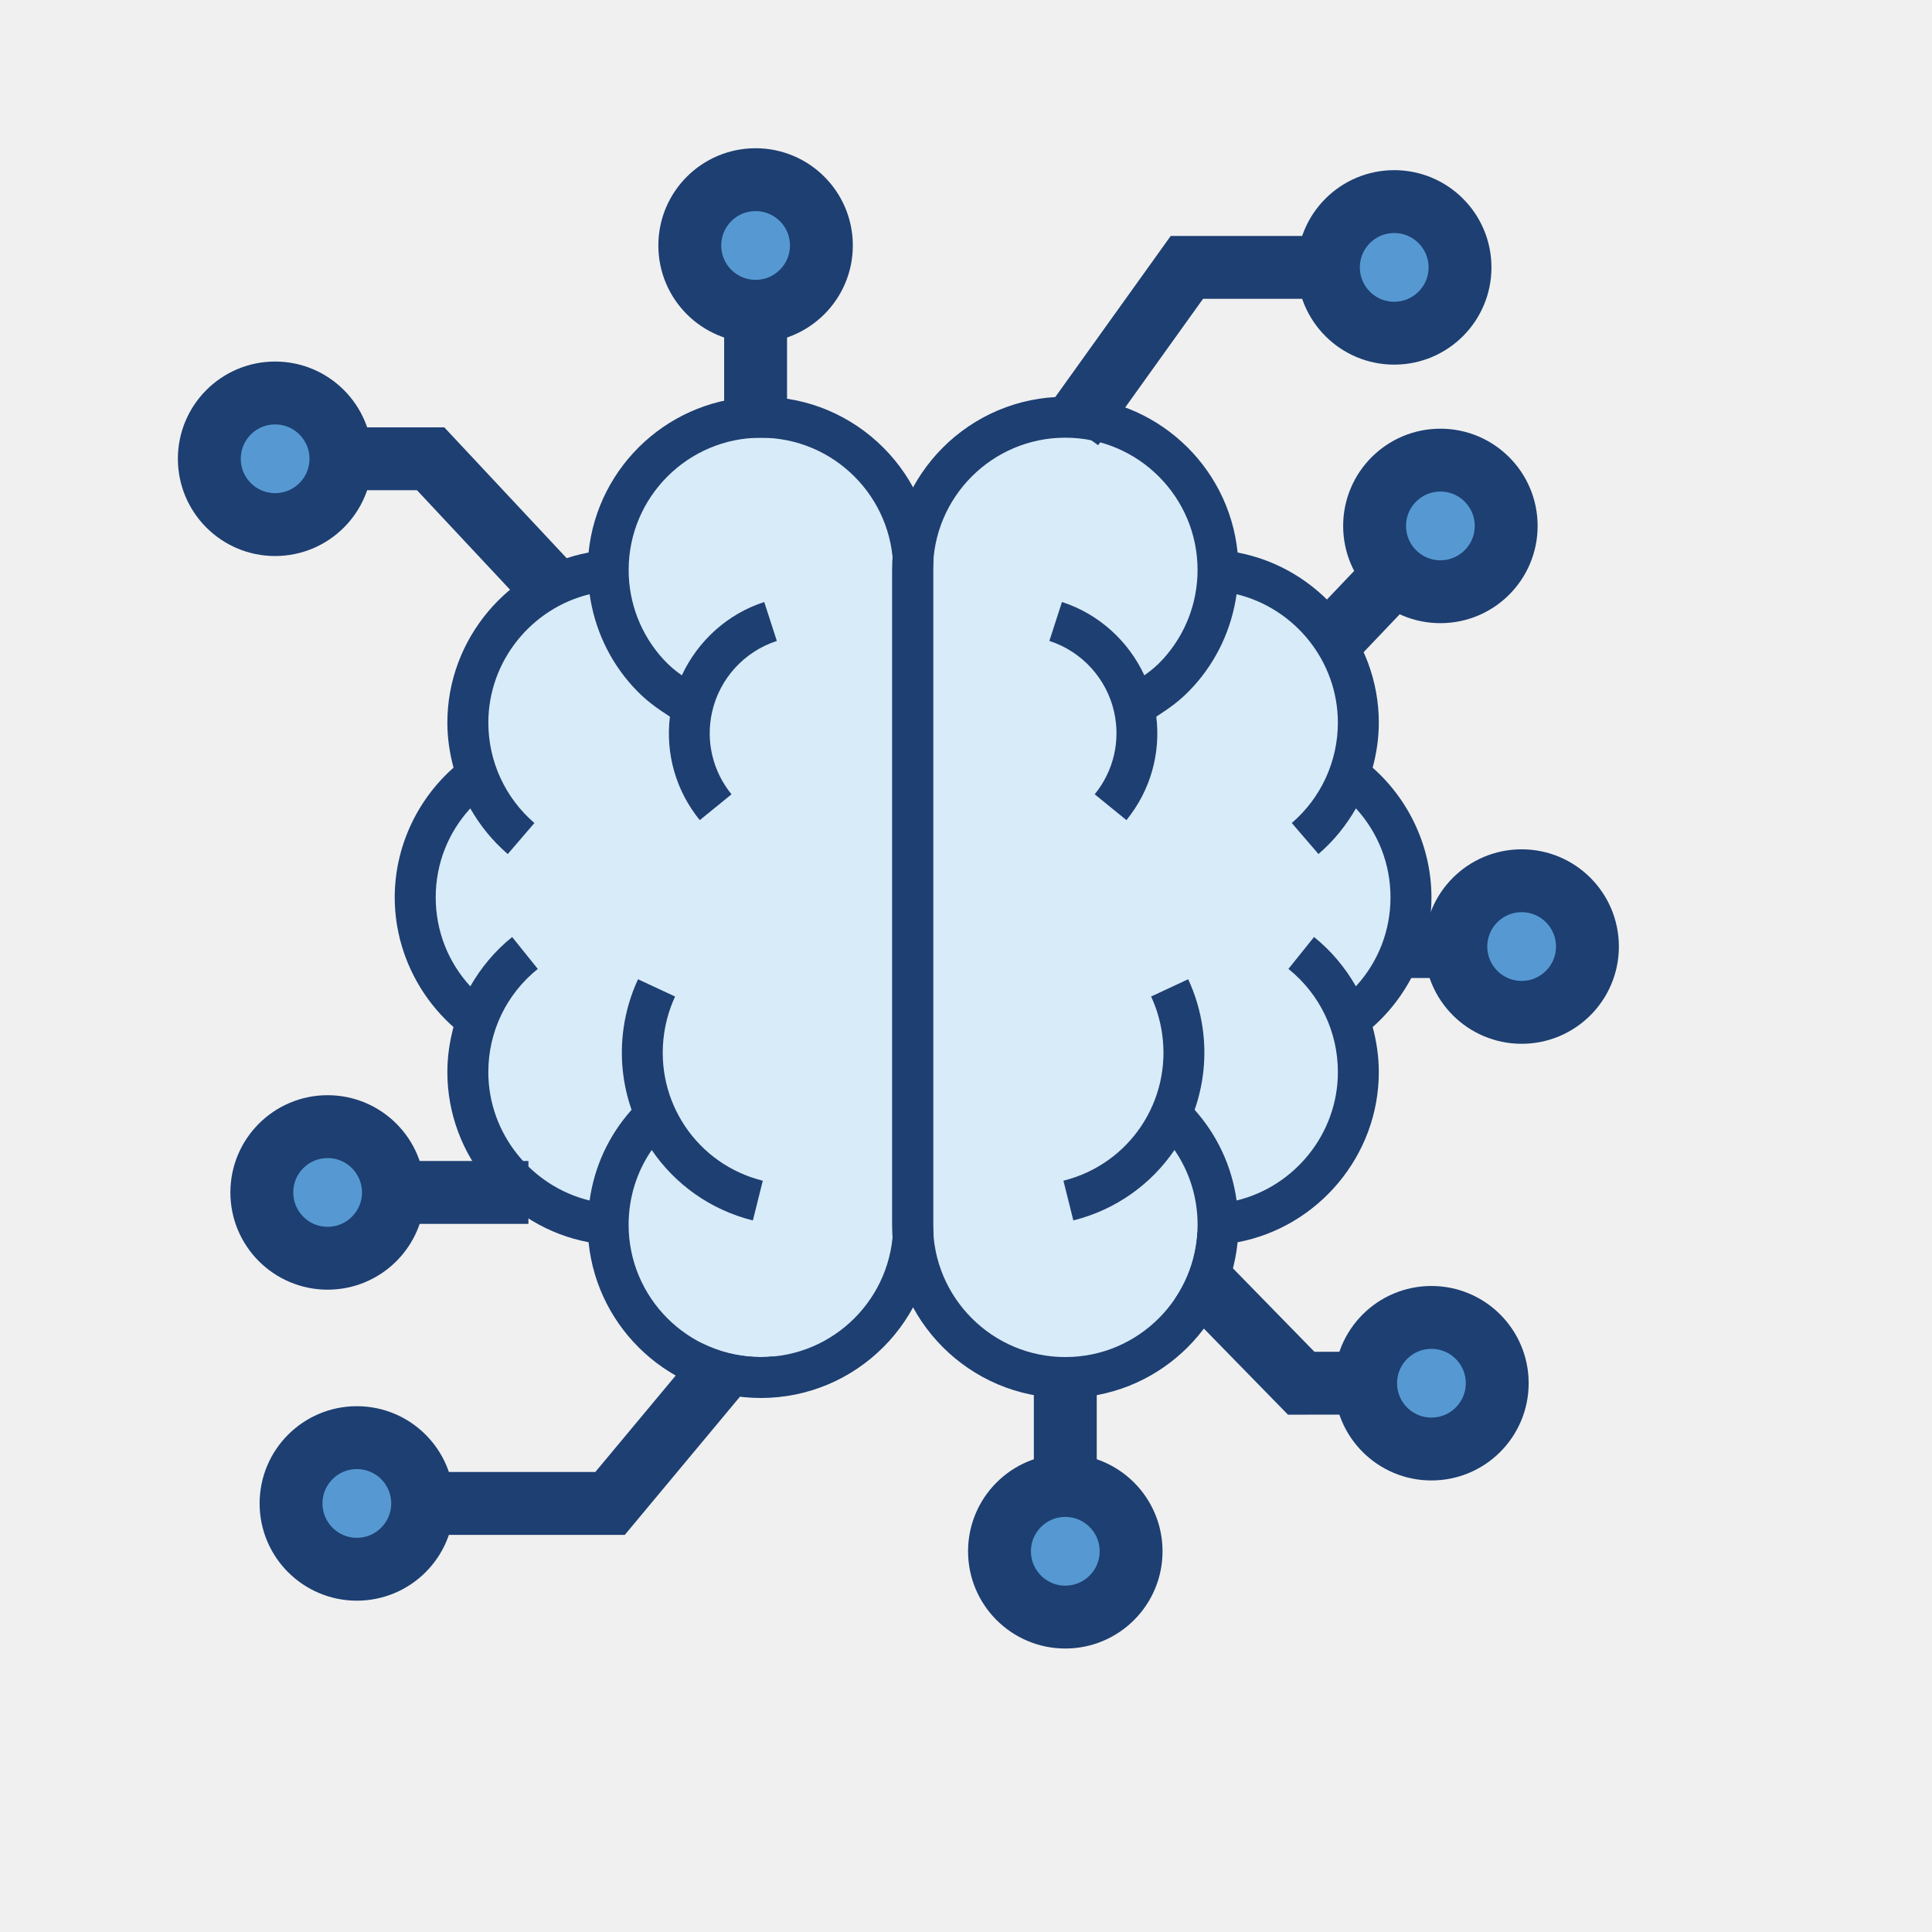
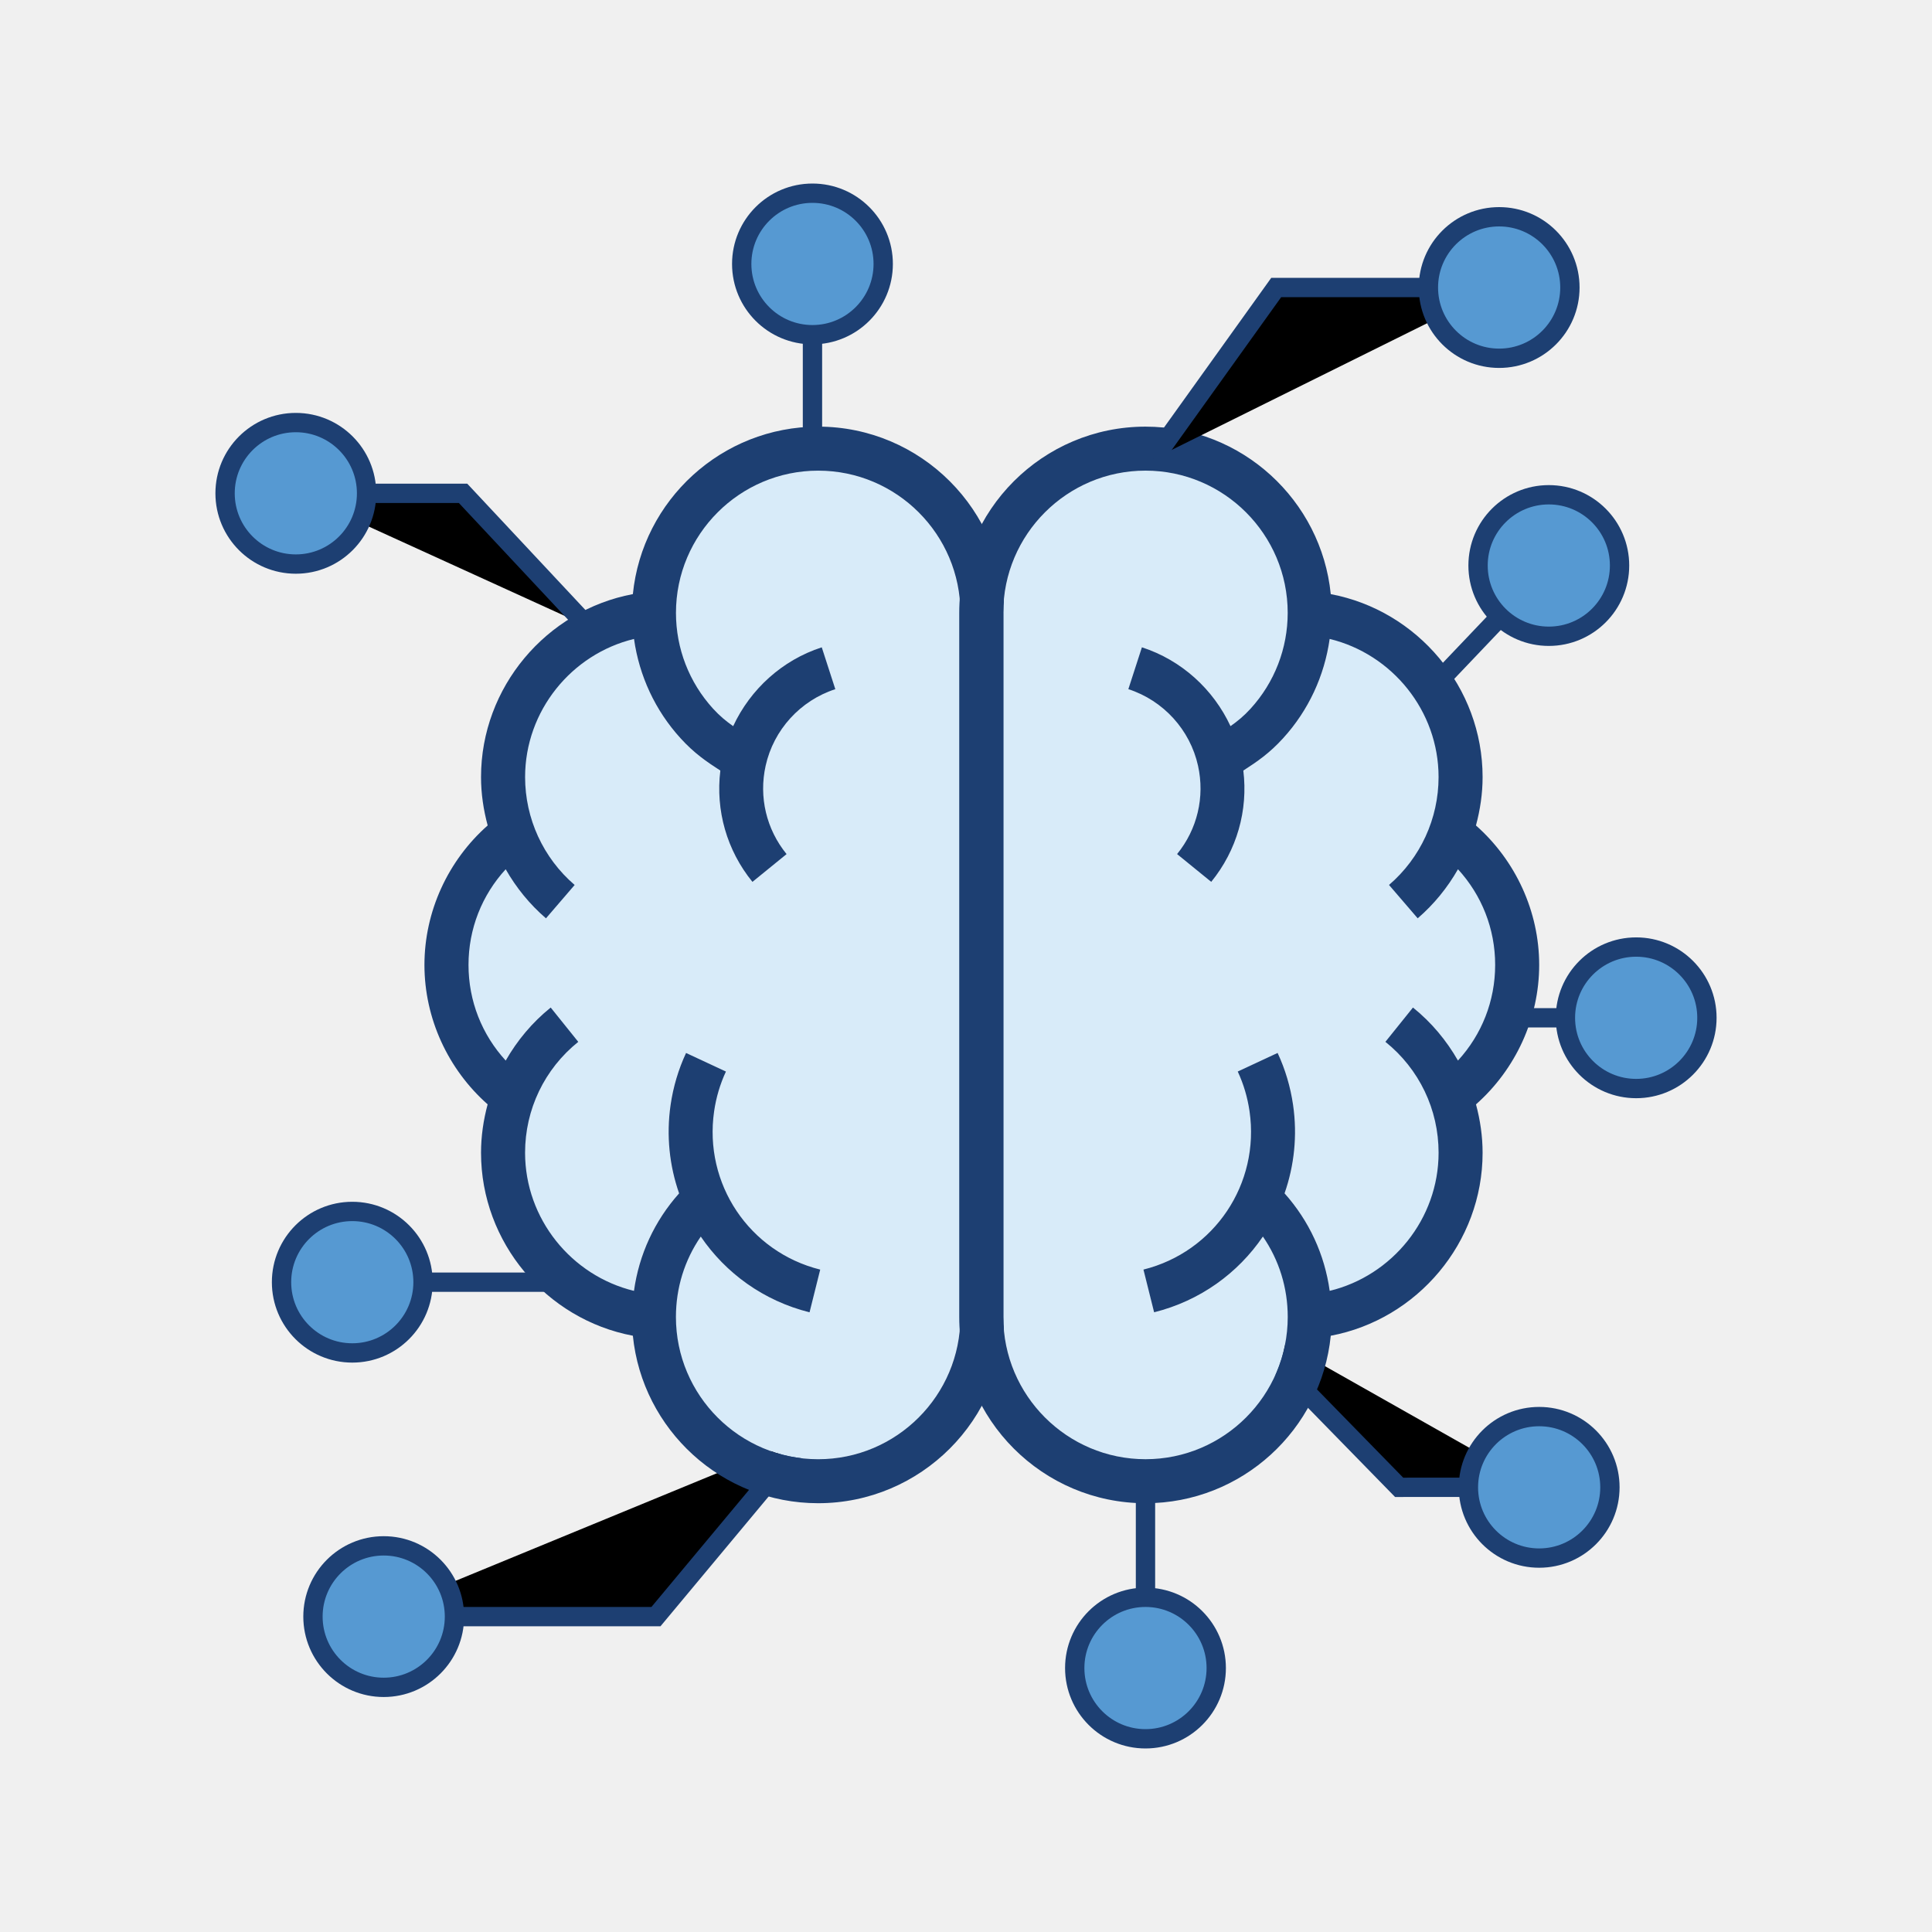
- <svg xmlns="http://www.w3.org/2000/svg" version="1.1" id="Layer_1" x="0px" y="0px" viewBox="0 0 100 100" style="transform-origin: 50px 50px 0px;" xml:space="preserve">
-   <g style="transform-origin: 50px 50px 0px; transform: scale(0.93);">
-     <g style="transform-origin: 50px 50px 0px;">
-       <style type="text/css" class="ld ld-tremble-px" style="transform-origin: 50px 50px 0px; animation-duration: 3s; animation-delay: -3s;">.st0{fill:#333}.st1,.st2{stroke-width:3.5;stroke-miterlimit:10}.st1{fill:url(#SVGID_1_);stroke:#333}.st2{opacity:.5;stroke:#000}.st3{fill:#666766;stroke:#333}.st3,.st4,.st5{stroke-width:3.5;stroke-miterlimit:10}.st4{opacity:.5;stroke-linejoin:round;stroke:#000}.st5{fill:none;stroke:#333;stroke-linecap:round}.st6{opacity:.5}.st7,.st8{stroke:#333;stroke-width:3.5}.st7{stroke-miterlimit:10;fill:none}.st8{fill:#849b87}.st10,.st11,.st8,.st9{stroke-miterlimit:10}.st9{opacity:.2;stroke-width:3.5;stroke-linejoin:round;stroke:#000}.st10,.st11{stroke:#333}.st10{stroke-width:3.5;fill:#e15c64}.st11{fill:#fff}.st11,.st12,.st13{stroke-width:3.5}.st12{opacity:.2;stroke-linecap:round;stroke-linejoin:round;stroke-miterlimit:10;stroke:#000}.st13{fill:#acbd81;stroke:#333}.st13,.st14,.st15,.st16{stroke-miterlimit:10}.st14{fill:#e0e0e0;stroke:#333;stroke-width:5.638}.st15,.st16{stroke-width:5.638;stroke-linejoin:round}.st15{fill:#f0d848;stroke:#333}.st16{opacity:.2;stroke:#000;stroke-linecap:round}.st17,.st18,.st19{fill:#f4e6c8;stroke:#333;stroke-width:3.5;stroke-miterlimit:10}.st18,.st19{stroke:#fff;stroke-linecap:round}.st19{stroke:#f47e5f}.st20{fill:#acbd81}.st21{fill:#e0e0e0;stroke:#333;stroke-width:3.5;stroke-miterlimit:10}.st22{fill:#b92025}.st23,.st24{fill:none;stroke:#333;stroke-width:9;stroke-linecap:round;stroke-miterlimit:10}.st24{stroke-width:6}.st25{fill:#a0c8d7}.st26{opacity:.2}.st27,.st28{stroke-width:3.5}.st27{opacity:.2;stroke:#000;stroke-miterlimit:10}.st28{fill-rule:evenodd;clip-rule:evenodd;fill:#ffdc6e}.st28,.st29,.st30{stroke:#333;stroke-miterlimit:10}.st29{stroke-linecap:round;fill:none;stroke-width:2.81}.st30{fill:#fff;stroke-width:3.7}.st31,.st32{fill-rule:evenodd;clip-rule:evenodd;stroke-width:3.5}.st31{fill:none;stroke-linecap:round;stroke-miterlimit:10;stroke:#fff}.st32{opacity:.2;stroke:#000;stroke-linejoin:round}.st32,.st33,.st34,.st35{stroke-miterlimit:10}.st33{fill:#849b87;stroke:#333;stroke-width:3.7}.st34,.st35{stroke-width:3.7}.st34{fill:#849b87;stroke-linecap:round;stroke:#fff}.st35{opacity:.2;stroke:#000}.st36{fill:#e0e0e0}.st37{fill:#fff}.st38,.st39{fill:#acbd81;stroke:#333;stroke-width:3.5;stroke-linecap:round;stroke-linejoin:round;stroke-miterlimit:10}.st39{fill:none}.st40{fill:#f4e6c8}.st41{fill:#acbd81;stroke:#fff;stroke-width:3.5;stroke-linecap:round;stroke-linejoin:round;stroke-miterlimit:10}.st42{fill:#67503b}.st43{fill:#a0c8d7;stroke:#333}.st43,.st44,.st45,.st46,.st47,.st48,.st49{stroke-width:3.5;stroke-miterlimit:10}.st44{stroke-linecap:round;fill:#a0c8d7;stroke:#fff}.st45,.st46,.st47,.st48,.st49{fill:#f47e5f;stroke:#333}.st46,.st47,.st48,.st49{fill:none;stroke:#fff;stroke-linecap:round}.st47,.st48,.st49{fill:#e0e0e0;stroke:#333}.st48,.st49{fill:#fff}.st49{fill:#e0e0e0;stroke:#fff}.st50{fill:#fcdc4f}.st51{fill:#407cae}.st52{fill:none}.st53{fill:#fefefe}.st54{fill:none;stroke:#a0c8d7;stroke-width:3.5;stroke-miterlimit:10}.st55,.st56{stroke-linecap:round}.st55{stroke:#fff;stroke-width:2.5;stroke-miterlimit:10;fill:none}.st56{fill:#f4e6c8}.st56,.st57,.st58{stroke:#333;stroke-width:3.5;stroke-miterlimit:10}.st57{stroke-linecap:round;fill:#f47e5f}.st58{fill:#f7b26a}.st59{fill:#849b87}.st60{fill:#e15c64}.st61,.st62,.st63,.st64{fill:none;stroke:#fff;stroke-width:2.119;stroke-miterlimit:10}.st62,.st63,.st64{stroke-width:2.354}.st63,.st64{fill:#fff}.st64{fill:#f4e6c8;stroke:#333;stroke-width:5.638}.st65{fill:#c33837;stroke:#333;stroke-width:5.638;stroke-linecap:round;stroke-linejoin:round}.st65,.st66,.st67,.st68{stroke-miterlimit:10}.st66{opacity:.2;stroke:#000;stroke-linejoin:round;stroke-width:5.638}.st67,.st68{stroke-width:3.5}.st67{fill:#f47e5f;stroke-linecap:round;stroke:#fff}.st68{stroke:#333}.st69{fill:#070404}.st70{fill:#c42026}.st71{fill:#010101}.st72{opacity:.4}.st73{fill:#666766}.st74,.st75,.st76,.st77{fill:none;stroke-miterlimit:10}.st74{stroke:#fff;stroke-linecap:round;stroke-width:3}.st75,.st76,.st77{stroke-width:3.5}.st75{stroke-linejoin:round;stroke:#333}.st76,.st77{stroke:#e0e0e0}.st77{stroke:#e15c64}.st78{fill:none;stroke:#77a4bd}.st78,.st79,.st80{stroke-width:3.5;stroke-miterlimit:10}.st79{stroke-linejoin:round;fill:none;stroke:#f4e6c8}.st80{fill:#acbd81;stroke:#fff;stroke-linecap:round}.st81{stroke:#333434;stroke-linejoin:round}.st81,.st82,.st83{fill:#77a4bd;stroke-width:3.5;stroke-miterlimit:10}.st82{stroke-linejoin:round;stroke:#fff}.st83{stroke:#e0e0e0}.st83,.st84,.st85,.st86{stroke-linejoin:round}.st84{fill:none;stroke-width:3.5;stroke-linecap:round;stroke-miterlimit:10;stroke:#e0e0e0}.st85,.st86{stroke:#333}.st85{stroke-width:3.5;stroke-miterlimit:10;fill:#e0e0e0}.st86{fill:#e15c64}.st86,.st87,.st88,.st89,.st90,.st91{stroke-width:3.5;stroke-miterlimit:10}.st87{fill:#f7b26a;stroke-linecap:round;stroke:#fff}.st88,.st89,.st90,.st91{stroke:#000}.st89,.st90,.st91{fill-rule:evenodd;clip-rule:evenodd;fill:#fff;stroke:#333}.st90,.st91{fill:#e0e0e0}.st91{fill:none;stroke:#fff;stroke-linejoin:round}.st91,.st92,.st93{stroke-linecap:round}.st92{stroke-width:3.5;stroke-linejoin:round;stroke-miterlimit:10;fill:none;stroke:#fff}.st93{fill:#67503b;stroke:#333}.st93,.st94,.st95,.st96{stroke-width:3.5;stroke-miterlimit:10}.st94{stroke-linecap:round;fill:#67503b;stroke:#fff}.st95,.st96{fill:#333;stroke:#333}.st96{fill:url(#SVGID_2_)}.st97{fill:#f47e5f}.st98,.st99{stroke-miterlimit:10}.st98{opacity:.2;stroke-width:3.5;stroke-linecap:round;stroke:#000}.st99{fill:#fff;stroke:#333}.st100{opacity:.3}.st101{stroke:#333;stroke-miterlimit:10}.st102{fill:#e6e6e6}</style>
-       <g style="transform-origin: 50px 50px 0px;">
-         <g class="ld ld-tremble-px" style="transform-origin: 50px 50px 0px; animation-duration: 3s; animation-delay: -2.93s;">
-           <polyline class="st7" points="63.468,67.821 72.419,76.984 79.667,76.983  " stroke="#1d3f72" style="stroke: rgb(29, 63, 114);" />
+ <svg xmlns="http://www.w3.org/2000/svg" version="1.1" id="Layer_1" x="0px" y="0px" viewBox="0 0 100 100" xml:space="preserve">
+   <g>
+     <g>
+       <g>
+         <g class="ld ld-tremble-px">
+           <polyline class="st7" points="63.468,67.821 72.419,76.984 79.667,76.983 " stroke="#1d3f72" />
        </g>
-         <g class="ld ld-tremble-px" style="transform-origin: 50px 50px 0px; animation-duration: 3s; animation-delay: -2.86s;">
-           <circle class="st11" cx="79.667" cy="76.984" r="3.662" stroke="#1d3f72" fill="#5699d2" style="stroke: rgb(29, 63, 114); fill: rgb(86, 153, 210);" />
+         <g class="ld ld-tremble-px">
+           <circle class="st11" cx="79.667" cy="76.984" r="3.662" stroke="#1d3f72" fill="#5699d2" />
        </g>
      </g>
-       <g style="transform-origin: 50px 50px 0px;">
-         <g class="ld ld-tremble-px" style="transform-origin: 50px 50px 0px; animation-duration: 3s; animation-delay: -2.791s;">
-           <polyline class="st7" points="41.72,74.355 33.953,83.675 19.085,83.675  " stroke="#1d3f72" style="stroke: rgb(29, 63, 114);" />
+       <g>
+         <g class="ld ld-tremble-px">
+           <polyline class="st7" points="41.72,74.355 33.953,83.675 19.085,83.675 " stroke="#1d3f72" />
        </g>
-         <g class="ld ld-tremble-px" style="transform-origin: 50px 50px 0px; animation-duration: 3s; animation-delay: -2.721s;">
-           <circle class="st11" cx="19.861" cy="83.675" r="3.662" stroke="#1d3f72" fill="#5699d2" style="stroke: rgb(29, 63, 114); fill: rgb(86, 153, 210);" />
+         <g class="ld ld-tremble-px">
+           <circle class="st11" cx="19.861" cy="83.675" r="3.662" stroke="#1d3f72" fill="#5699d2" />
        </g>
      </g>
-       <g style="transform-origin: 50px 50px 0px;">
-         <g class="ld ld-tremble-px" style="transform-origin: 50px 50px 0px; animation-duration: 3s; animation-delay: -2.651s;">
-           <line class="st7" x1="73.72" y1="36.043" x2="80.555" y2="28.863" stroke="#1d3f72" style="stroke: rgb(29, 63, 114);" />
+       <g>
+         <g class="ld ld-tremble-px">
+           <line class="st7" x1="73.72" y1="36.043" x2="80.555" y2="28.863" stroke="#1d3f72" />
        </g>
-         <g class="ld ld-tremble-px" style="transform-origin: 50px 50px 0px; animation-duration: 3s; animation-delay: -2.581s;">
-           <circle class="st11" cx="80.166" cy="29.271" r="3.662" stroke="#1d3f72" fill="#5699d2" style="stroke: rgb(29, 63, 114); fill: rgb(86, 153, 210);" />
+         <g class="ld ld-tremble-px">
+           <circle class="st11" cx="80.166" cy="29.271" r="3.662" stroke="#1d3f72" fill="#5699d2" />
        </g>
      </g>
-       <g style="transform-origin: 50px 50px 0px;">
-         <g class="ld ld-tremble-px" style="transform-origin: 50px 50px 0px; animation-duration: 3s; animation-delay: -2.512s;">
-           <path class="st40" d="M42.34,24.36c-4.059,0-7.361,3.302-7.361,7.361c0,1.838,0.681,3.598,1.918,4.956 c0.349,0.384,0.679,0.652,1.042,0.908c0.891-1.913,2.538-3.418,4.586-4.081l0.702,2.167c-0.267,0.086-0.521,0.199-0.767,0.323 c-1.429,0.724-2.49,2.056-2.841,3.642c-0.298,1.344-0.068,2.718,0.616,3.884c0.139,0.237,0.291,0.469,0.468,0.687l-1.767,1.438 c-0.332-0.408-0.61-0.845-0.848-1.3c-0.717-1.368-1.004-2.914-0.815-4.461c-0.716-0.464-1.348-0.89-2.061-1.675 c-1.044-1.146-1.781-2.513-2.176-3.984c-0.102-0.378-0.176-0.764-0.231-1.154c-3.237,0.785-5.637,3.726-5.637,7.149 c0,1.984,0.806,3.866,2.213,5.247c0.116,0.114,0.228,0.231,0.352,0.337l-1.485,1.727c-0.666-0.573-1.232-1.234-1.712-1.948 c-0.13-0.194-0.258-0.389-0.374-0.592c-1.23,1.343-1.924,3.081-1.924,4.95c0,1.87,0.694,3.609,1.925,4.952 c0.117-0.204,0.239-0.404,0.371-0.599c0.537-0.797,1.187-1.526,1.958-2.146l0.714,0.888l0,0l0,0l0.714,0.888 c-0.122,0.098-0.231,0.207-0.346,0.311c-1.53,1.395-2.407,3.344-2.407,5.429c0,3.423,2.4,6.364,5.636,7.149 c0.058-0.418,0.142-0.828,0.253-1.231c0.388-1.407,1.093-2.706,2.084-3.816c-0.497-1.424-0.672-2.982-0.441-4.575 c0.136-0.937,0.405-1.843,0.801-2.692l1.569,0.731l0.495,0.231c-0.141,0.303-0.259,0.616-0.357,0.936 c-0.112,0.365-0.198,0.739-0.253,1.121c-0.495,3.417,1.421,6.635,4.539,7.879c0.307,0.123,0.623,0.233,0.952,0.315l-0.552,2.211 c-2.384-0.596-4.343-2.029-5.63-3.92c-0.837,1.215-1.286,2.651-1.286,4.162c0,4.059,3.302,7.362,7.361,7.362 c4.059,0,7.362-3.302,7.362-7.362V31.721C49.702,27.662,46.399,24.36,42.34,24.36z" fill="#d8ebf9" style="fill: rgb(216, 235, 249);" />
+       <g>
+         <g class="ld ld-tremble-px">
+           <path class="st40" d="M42.34,24.36c-4.059,0-7.361,3.302-7.361,7.361c0,1.838,0.681,3.598,1.918,4.956 c0.349,0.384,0.679,0.652,1.042,0.908c0.891-1.913,2.538-3.418,4.586-4.081l0.702,2.167c-0.267,0.086-0.521,0.199-0.767,0.323 c-1.429,0.724-2.49,2.056-2.841,3.642c-0.298,1.344-0.068,2.718,0.616,3.884c0.139,0.237,0.291,0.469,0.468,0.687l-1.767,1.438 c-0.332-0.408-0.61-0.845-0.848-1.3c-0.717-1.368-1.004-2.914-0.815-4.461c-0.716-0.464-1.348-0.89-2.061-1.675 c-1.044-1.146-1.781-2.513-2.176-3.984c-0.102-0.378-0.176-0.764-0.231-1.154c-3.237,0.785-5.637,3.726-5.637,7.149 c0,1.984,0.806,3.866,2.213,5.247c0.116,0.114,0.228,0.231,0.352,0.337l-1.485,1.727c-0.666-0.573-1.232-1.234-1.712-1.948 c-0.13-0.194-0.258-0.389-0.374-0.592c-1.23,1.343-1.924,3.081-1.924,4.95c0,1.87,0.694,3.609,1.925,4.952 c0.117-0.204,0.239-0.404,0.371-0.599c0.537-0.797,1.187-1.526,1.958-2.146l0.714,0.888l0,0l0,0l0.714,0.888 c-0.122,0.098-0.231,0.207-0.346,0.311c-1.53,1.395-2.407,3.344-2.407,5.429c0,3.423,2.4,6.364,5.636,7.149 c0.058-0.418,0.142-0.828,0.253-1.231c0.388-1.407,1.093-2.706,2.084-3.816c-0.497-1.424-0.672-2.982-0.441-4.575 c0.136-0.937,0.405-1.843,0.801-2.692l1.569,0.731l0.495,0.231c-0.141,0.303-0.259,0.616-0.357,0.936 c-0.112,0.365-0.198,0.739-0.253,1.121c-0.495,3.417,1.421,6.635,4.539,7.879c0.307,0.123,0.623,0.233,0.952,0.315l-0.552,2.211 c-2.384-0.596-4.343-2.029-5.63-3.92c-0.837,1.215-1.286,2.651-1.286,4.162c0,4.059,3.302,7.362,7.361,7.362 c4.059,0,7.362-3.302,7.362-7.362V31.721C49.702,27.662,46.399,24.36,42.34,24.36z" fill="#d8ebf9" />
        </g>
-         <g class="ld ld-tremble-px" style="transform-origin: 50px 50px 0px; animation-duration: 3s; animation-delay: -2.442s;">
-           <path class="st0" d="M42.347,22.082c-4.988,0-9.102,3.808-9.59,8.669c-4.48,0.844-7.859,4.821-7.859,9.47 c0,0.856,0.126,1.694,0.344,2.504c-2.057,1.819-3.273,4.456-3.273,7.219c0,2.763,1.216,5.398,3.271,7.217 c-0.217,0.808-0.342,1.646-0.342,2.506c0,4.649,3.379,8.626,7.859,9.47c0.488,4.861,4.602,8.669,9.59,8.669 c5.315,0,9.64-4.324,9.64-9.64V31.721C51.987,26.406,47.662,22.082,42.347,22.082z M49.709,68.167c0,4.059-3.302,7.362-7.362,7.362 c-4.059,0-7.361-3.302-7.361-7.362c0-1.511,0.45-2.947,1.286-4.162c1.287,1.891,3.246,3.325,5.63,3.92l0.552-2.211 c-3.674-0.917-6.035-4.44-5.491-8.194c0.104-0.718,0.309-1.409,0.611-2.057l-2.064-0.962c-0.396,0.849-0.665,1.755-0.801,2.692 c-0.23,1.593-0.056,3.151,0.441,4.575c-1.273,1.427-2.075,3.168-2.336,5.047c-3.236-0.785-5.636-3.726-5.636-7.149 c0-2.242,1.004-4.334,2.753-5.74l-1.427-1.776c-0.96,0.772-1.737,1.709-2.329,2.745c-1.231-1.343-1.925-3.082-1.925-4.952 c0-1.869,0.694-3.607,1.924-4.95c0.541,0.948,1.238,1.811,2.085,2.54l1.485-1.727c-1.63-1.401-2.565-3.437-2.565-5.585 c0-3.423,2.4-6.365,5.637-7.149c0.269,1.908,1.094,3.697,2.407,5.138c0.714,0.785,1.346,1.211,2.061,1.675 c-0.252,2.062,0.333,4.126,1.662,5.761l1.767-1.438c-1.047-1.287-1.443-2.953-1.084-4.571c0.411-1.859,1.794-3.378,3.607-3.965 l-0.702-2.167c-2.047,0.662-3.695,2.168-4.586,4.081c-0.363-0.257-0.693-0.525-1.042-0.908c-1.237-1.358-1.918-3.117-1.918-4.956 c0-4.059,3.302-7.361,7.361-7.361c4.059,0,7.362,3.302,7.362,7.361V68.167z" fill="#1d3f72" style="fill: rgb(29, 63, 114);" />
+         <g class="ld ld-tremble-px">
+           <path class="st0" d="M42.347,22.082c-4.988,0-9.102,3.808-9.59,8.669c-4.48,0.844-7.859,4.821-7.859,9.47 c0,0.856,0.126,1.694,0.344,2.504c-2.057,1.819-3.273,4.456-3.273,7.219c0,2.763,1.216,5.398,3.271,7.217 c-0.217,0.808-0.342,1.646-0.342,2.506c0,4.649,3.379,8.626,7.859,9.47c0.488,4.861,4.602,8.669,9.59,8.669 c5.315,0,9.64-4.324,9.64-9.64V31.721C51.987,26.406,47.662,22.082,42.347,22.082z M49.709,68.167c0,4.059-3.302,7.362-7.362,7.362 c-4.059,0-7.361-3.302-7.361-7.362c0-1.511,0.45-2.947,1.286-4.162c1.287,1.891,3.246,3.325,5.63,3.92l0.552-2.211 c-3.674-0.917-6.035-4.44-5.491-8.194c0.104-0.718,0.309-1.409,0.611-2.057l-2.064-0.962c-0.396,0.849-0.665,1.755-0.801,2.692 c-0.23,1.593-0.056,3.151,0.441,4.575c-1.273,1.427-2.075,3.168-2.336,5.047c-3.236-0.785-5.636-3.726-5.636-7.149 c0-2.242,1.004-4.334,2.753-5.74l-1.427-1.776c-0.96,0.772-1.737,1.709-2.329,2.745c-1.231-1.343-1.925-3.082-1.925-4.952 c0-1.869,0.694-3.607,1.924-4.95c0.541,0.948,1.238,1.811,2.085,2.54l1.485-1.727c-1.63-1.401-2.565-3.437-2.565-5.585 c0-3.423,2.4-6.365,5.637-7.149c0.269,1.908,1.094,3.697,2.407,5.138c0.714,0.785,1.346,1.211,2.061,1.675 c-0.252,2.062,0.333,4.126,1.662,5.761l1.767-1.438c-1.047-1.287-1.443-2.953-1.084-4.571c0.411-1.859,1.794-3.378,3.607-3.965 l-0.702-2.167c-2.047,0.662-3.695,2.168-4.586,4.081c-0.363-0.257-0.693-0.525-1.042-0.908c-1.237-1.358-1.918-3.117-1.918-4.956 c0-4.059,3.302-7.361,7.361-7.361c4.059,0,7.362,3.302,7.362,7.361V68.167z" fill="#1d3f72" />
        </g>
      </g>
-       <g style="transform-origin: 50px 50px 0px;">
-         <g class="ld ld-tremble-px" style="transform-origin: 50px 50px 0px; animation-duration: 3s; animation-delay: -2.372s;">
-           <path class="st40" d="M59.297,24.36c4.059,0,7.361,3.302,7.361,7.361c0,1.838-0.681,3.598-1.918,4.956 c-0.349,0.384-0.679,0.652-1.042,0.908c-0.891-1.913-2.538-3.418-4.586-4.081l-0.702,2.167c0.267,0.086,0.521,0.199,0.767,0.323 c1.429,0.724,2.49,2.056,2.841,3.642c0.298,1.344,0.068,2.718-0.616,3.884c-0.139,0.237-0.291,0.469-0.468,0.687l1.767,1.438 c0.332-0.408,0.61-0.845,0.848-1.3c0.717-1.368,1.004-2.914,0.815-4.461c0.716-0.464,1.348-0.89,2.061-1.675 c1.044-1.146,1.781-2.513,2.176-3.984c0.102-0.378,0.176-0.764,0.231-1.154c3.237,0.785,5.637,3.726,5.637,7.149 c0,1.984-0.806,3.866-2.213,5.247c-0.116,0.114-0.228,0.231-0.352,0.337l1.485,1.727c0.666-0.573,1.232-1.234,1.712-1.948 c0.13-0.194,0.258-0.389,0.374-0.592c1.23,1.343,1.924,3.081,1.924,4.95c0,1.87-0.694,3.609-1.925,4.952 c-0.117-0.204-0.239-0.404-0.371-0.599c-0.537-0.797-1.187-1.526-1.958-2.146l-0.714,0.888l0,0l0,0l-0.714,0.888 c0.122,0.098,0.231,0.207,0.346,0.311c1.53,1.395,2.407,3.344,2.407,5.429c0,3.423-2.4,6.364-5.636,7.149 c-0.058-0.418-0.142-0.828-0.253-1.231c-0.388-1.407-1.093-2.706-2.084-3.816c0.497-1.424,0.672-2.982,0.441-4.575 c-0.136-0.937-0.405-1.843-0.801-2.692l-1.569,0.731l-0.495,0.231c0.141,0.303,0.259,0.616,0.357,0.936 c0.112,0.365,0.198,0.739,0.253,1.121c0.495,3.417-1.421,6.635-4.539,7.879c-0.307,0.123-0.622,0.233-0.952,0.315l0.552,2.211 c2.384-0.596,4.343-2.029,5.63-3.92c0.837,1.215,1.286,2.651,1.286,4.162c0,4.059-3.302,7.362-7.361,7.362 c-4.059,0-7.362-3.302-7.362-7.362V31.721C51.935,27.662,55.237,24.36,59.297,24.36z" fill="#d8ebf9" style="fill: rgb(216, 235, 249);" />
+       <g>
+         <g class="ld ld-tremble-px">
+           <path class="st40" d="M59.297,24.36c4.059,0,7.361,3.302,7.361,7.361c0,1.838-0.681,3.598-1.918,4.956 c-0.349,0.384-0.679,0.652-1.042,0.908c-0.891-1.913-2.538-3.418-4.586-4.081l-0.702,2.167c0.267,0.086,0.521,0.199,0.767,0.323 c1.429,0.724,2.49,2.056,2.841,3.642c0.298,1.344,0.068,2.718-0.616,3.884c-0.139,0.237-0.291,0.469-0.468,0.687l1.767,1.438 c0.332-0.408,0.61-0.845,0.848-1.3c0.717-1.368,1.004-2.914,0.815-4.461c0.716-0.464,1.348-0.89,2.061-1.675 c1.044-1.146,1.781-2.513,2.176-3.984c0.102-0.378,0.176-0.764,0.231-1.154c3.237,0.785,5.637,3.726,5.637,7.149 c0,1.984-0.806,3.866-2.213,5.247c-0.116,0.114-0.228,0.231-0.352,0.337l1.485,1.727c0.666-0.573,1.232-1.234,1.712-1.948 c0.13-0.194,0.258-0.389,0.374-0.592c1.23,1.343,1.924,3.081,1.924,4.95c0,1.87-0.694,3.609-1.925,4.952 c-0.117-0.204-0.239-0.404-0.371-0.599c-0.537-0.797-1.187-1.526-1.958-2.146l-0.714,0.888l0,0l0,0l-0.714,0.888 c0.122,0.098,0.231,0.207,0.346,0.311c1.53,1.395,2.407,3.344,2.407,5.429c0,3.423-2.4,6.364-5.636,7.149 c-0.058-0.418-0.142-0.828-0.253-1.231c-0.388-1.407-1.093-2.706-2.084-3.816c0.497-1.424,0.672-2.982,0.441-4.575 c-0.136-0.937-0.405-1.843-0.801-2.692l-1.569,0.731l-0.495,0.231c0.141,0.303,0.259,0.616,0.357,0.936 c0.112,0.365,0.198,0.739,0.253,1.121c0.495,3.417-1.421,6.635-4.539,7.879c-0.307,0.123-0.622,0.233-0.952,0.315l0.552,2.211 c2.384-0.596,4.343-2.029,5.63-3.92c0.837,1.215,1.286,2.651,1.286,4.162c0,4.059-3.302,7.362-7.361,7.362 c-4.059,0-7.362-3.302-7.362-7.362V31.721C51.935,27.662,55.237,24.36,59.297,24.36z" fill="#d8ebf9" />
        </g>
-         <g class="ld ld-tremble-px" style="transform-origin: 50px 50px 0px; animation-duration: 3s; animation-delay: -2.302s;">
-           <path class="st0" d="M49.65,31.721v36.446c0,5.315,4.324,9.64,9.64,9.64c4.988,0,9.102-3.808,9.59-8.669 c4.48-0.844,7.859-4.821,7.859-9.47c0-0.859-0.125-1.698-0.342-2.506c2.055-1.819,3.271-4.455,3.271-7.217 c0-2.763-1.216-5.4-3.273-7.219c0.218-0.809,0.344-1.648,0.344-2.504c0-4.649-3.379-8.626-7.859-9.47 c-0.488-4.862-4.602-8.669-9.59-8.669C53.974,22.082,49.65,26.406,49.65,31.721z M51.928,31.721c0-4.059,3.302-7.361,7.362-7.361 c4.059,0,7.361,3.302,7.361,7.361c0,1.838-0.681,3.598-1.918,4.956c-0.349,0.384-0.679,0.652-1.042,0.908 c-0.891-1.913-2.538-3.418-4.586-4.081l-0.702,2.167c1.814,0.587,3.196,2.106,3.607,3.965c0.358,1.618-0.037,3.284-1.084,4.571 l1.767,1.438c1.33-1.635,1.914-3.699,1.662-5.761c0.716-0.464,1.348-0.89,2.061-1.675c1.313-1.441,2.138-3.23,2.407-5.138 c3.237,0.785,5.637,3.726,5.637,7.149c0,2.148-0.935,4.183-2.565,5.585l1.485,1.727c0.847-0.729,1.544-1.592,2.085-2.54 c1.23,1.343,1.924,3.081,1.924,4.95c0,1.87-0.694,3.609-1.925,4.952c-0.592-1.036-1.369-1.973-2.329-2.745l-1.427,1.776 c1.75,1.407,2.753,3.499,2.753,5.74c0,3.423-2.4,6.364-5.636,7.149c-0.261-1.879-1.063-3.619-2.336-5.047 c0.497-1.424,0.672-2.982,0.441-4.575c-0.136-0.937-0.405-1.843-0.801-2.692l-2.064,0.962c0.302,0.648,0.507,1.339,0.611,2.057 c0.543,3.754-1.817,7.277-5.491,8.194l0.552,2.211c2.384-0.596,4.343-2.029,5.63-3.92c0.837,1.215,1.286,2.651,1.286,4.162 c0,4.059-3.302,7.362-7.361,7.362c-4.059,0-7.362-3.302-7.362-7.362V31.721z" fill="#1d3f72" style="fill: rgb(29, 63, 114);" />
+         <g class="ld ld-tremble-px">
+           <path class="st0" d="M49.65,31.721v36.446c0,5.315,4.324,9.64,9.64,9.64c4.988,0,9.102-3.808,9.59-8.669 c4.48-0.844,7.859-4.821,7.859-9.47c0-0.859-0.125-1.698-0.342-2.506c2.055-1.819,3.271-4.455,3.271-7.217 c0-2.763-1.216-5.4-3.273-7.219c0.218-0.809,0.344-1.648,0.344-2.504c0-4.649-3.379-8.626-7.859-9.47 c-0.488-4.862-4.602-8.669-9.59-8.669C53.974,22.082,49.65,26.406,49.65,31.721z M51.928,31.721c0-4.059,3.302-7.361,7.362-7.361 c4.059,0,7.361,3.302,7.361,7.361c0,1.838-0.681,3.598-1.918,4.956c-0.349,0.384-0.679,0.652-1.042,0.908 c-0.891-1.913-2.538-3.418-4.586-4.081l-0.702,2.167c1.814,0.587,3.196,2.106,3.607,3.965c0.358,1.618-0.037,3.284-1.084,4.571 l1.767,1.438c1.33-1.635,1.914-3.699,1.662-5.761c0.716-0.464,1.348-0.89,2.061-1.675c1.313-1.441,2.138-3.23,2.407-5.138 c3.237,0.785,5.637,3.726,5.637,7.149c0,2.148-0.935,4.183-2.565,5.585l1.485,1.727c0.847-0.729,1.544-1.592,2.085-2.54 c1.23,1.343,1.924,3.081,1.924,4.95c0,1.87-0.694,3.609-1.925,4.952c-0.592-1.036-1.369-1.973-2.329-2.745l-1.427,1.776 c1.75,1.407,2.753,3.499,2.753,5.74c0,3.423-2.4,6.364-5.636,7.149c-0.261-1.879-1.063-3.619-2.336-5.047 c0.497-1.424,0.672-2.982,0.441-4.575c-0.136-0.937-0.405-1.843-0.801-2.692l-2.064,0.962c0.302,0.648,0.507,1.339,0.611,2.057 c0.543,3.754-1.817,7.277-5.491,8.194l0.552,2.211c2.384-0.596,4.343-2.029,5.63-3.92c0.837,1.215,1.286,2.651,1.286,4.162 c0,4.059-3.302,7.362-7.361,7.362c-4.059,0-7.362-3.302-7.362-7.362V31.721z" fill="#1d3f72" />
        </g>
      </g>
-       <g style="transform-origin: 50px 50px 0px;">
-         <g class="ld ld-tremble-px" style="transform-origin: 50px 50px 0px; animation-duration: 3s; animation-delay: -2.233s;">
-           <line class="st7" x1="42.053" y1="24.36" x2="42.053" y2="14.882" stroke="#1d3f72" style="stroke: rgb(29, 63, 114);" />
+       <g>
+         <g class="ld ld-tremble-px">
+           <line class="st7" x1="42.053" y1="24.36" x2="42.053" y2="14.882" stroke="#1d3f72" />
        </g>
-         <g class="ld ld-tremble-px" style="transform-origin: 50px 50px 0px; animation-duration: 3s; animation-delay: -2.163s;">
-           <circle class="st11" cx="42.053" cy="13.662" r="3.662" stroke="#1d3f72" fill="#5699d2" style="stroke: rgb(29, 63, 114); fill: rgb(86, 153, 210);" />
+         <g class="ld ld-tremble-px">
+           <circle class="st11" cx="42.053" cy="13.662" r="3.662" stroke="#1d3f72" fill="#5699d2" />
        </g>
      </g>
-       <g style="transform-origin: 50px 50px 0px;">
-         <g class="ld ld-tremble-px" style="transform-origin: 50px 50px 0px; animation-duration: 3s; animation-delay: -2.093s;">
-           <polyline class="st7" points="59.695,23.759 66.056,14.882 77.596,14.882  " stroke="#1d3f72" style="stroke: rgb(29, 63, 114);" />
+       <g>
+         <g class="ld ld-tremble-px">
+           <polyline class="st7" points="59.695,23.759 66.056,14.882 77.596,14.882 " stroke="#1d3f72" />
        </g>
-         <g class="ld ld-tremble-px" style="transform-origin: 50px 50px 0px; animation-duration: 3s; animation-delay: -2.023s;">
-           <circle class="st11" cx="77.596" cy="14.882" r="3.662" stroke="#1d3f72" fill="#5699d2" style="stroke: rgb(29, 63, 114); fill: rgb(86, 153, 210);" />
+         <g class="ld ld-tremble-px">
+           <circle class="st11" cx="77.596" cy="14.882" r="3.662" stroke="#1d3f72" fill="#5699d2" />
        </g>
      </g>
-       <g style="transform-origin: 50px 50px 0px;">
-         <g class="ld ld-tremble-px" style="transform-origin: 50px 50px 0px; animation-duration: 3s; animation-delay: -1.953s;">
-           <line class="st7" x1="77.531" y1="52.681" x2="84.521" y2="52.681" stroke="#1d3f72" style="stroke: rgb(29, 63, 114);" />
+       <g>
+         <g class="ld ld-tremble-px">
+           <line class="st7" x1="77.531" y1="52.681" x2="84.521" y2="52.681" stroke="#1d3f72" />
        </g>
-         <g class="ld ld-tremble-px" style="transform-origin: 50px 50px 0px; animation-duration: 3s; animation-delay: -1.884s;">
-           <circle class="st11" cx="84.688" cy="52.681" r="3.662" stroke="#1d3f72" fill="#5699d2" style="stroke: rgb(29, 63, 114); fill: rgb(86, 153, 210);" />
+         <g class="ld ld-tremble-px">
+           <circle class="st11" cx="84.688" cy="52.681" r="3.662" stroke="#1d3f72" fill="#5699d2" />
        </g>
      </g>
-       <g style="transform-origin: 50px 50px 0px;">
-         <g class="ld ld-tremble-px" style="transform-origin: 50px 50px 0px; animation-duration: 3s; animation-delay: -1.814s;">
-           <line class="st7" x1="59.29" y1="76.919" x2="59.29" y2="86.338" stroke="#1d3f72" style="stroke: rgb(29, 63, 114);" />
+       <g>
+         <g class="ld ld-tremble-px">
+           <line class="st7" x1="59.29" y1="76.919" x2="59.29" y2="86.338" stroke="#1d3f72" />
        </g>
-         <g class="ld ld-tremble-px" style="transform-origin: 50px 50px 0px; animation-duration: 3s; animation-delay: -1.744s;">
-           <circle class="st11" cx="59.29" cy="86.338" r="3.662" stroke="#1d3f72" fill="#5699d2" style="stroke: rgb(29, 63, 114); fill: rgb(86, 153, 210);" />
+         <g class="ld ld-tremble-px">
+           <circle class="st11" cx="59.29" cy="86.338" r="3.662" stroke="#1d3f72" fill="#5699d2" />
        </g>
      </g>
-       <g style="transform-origin: 50px 50px 0px;">
-         <g class="ld ld-tremble-px" style="transform-origin: 50px 50px 0px; animation-duration: 3s; animation-delay: -1.674s;">
-           <polyline class="st7" points="30.402,32.413 23.967,25.534 15.312,25.534  " stroke="#1d3f72" style="stroke: rgb(29, 63, 114);" />
+       <g>
+         <g class="ld ld-tremble-px">
+           <polyline class="st7" points="30.402,32.413 23.967,25.534 15.312,25.534 " stroke="#1d3f72" />
        </g>
-         <g class="ld ld-tremble-px" style="transform-origin: 50px 50px 0px; animation-duration: 3s; animation-delay: -1.605s;">
-           <circle class="st11" cx="15.312" cy="25.534" r="3.662" stroke="#1d3f72" fill="#5699d2" style="stroke: rgb(29, 63, 114); fill: rgb(86, 153, 210);" />
+         <g class="ld ld-tremble-px">
+           <circle class="st11" cx="15.312" cy="25.534" r="3.662" stroke="#1d3f72" fill="#5699d2" />
        </g>
      </g>
-       <g style="transform-origin: 50px 50px 0px;">
-         <g class="ld ld-tremble-px" style="transform-origin: 50px 50px 0px; animation-duration: 3s; animation-delay: -1.535s;">
-           <line class="st7" x1="29.41" y1="66.366" x2="18.197" y2="66.366" stroke="#1d3f72" style="stroke: rgb(29, 63, 114);" />
+       <g>
+         <g class="ld ld-tremble-px">
+           <line class="st7" x1="29.41" y1="66.366" x2="18.197" y2="66.366" stroke="#1d3f72" />
        </g>
-         <g class="ld ld-tremble-px" style="transform-origin: 50px 50px 0px; animation-duration: 3s; animation-delay: -1.465s;">
-           <circle class="st11" cx="18.234" cy="66.366" r="3.662" stroke="#1d3f72" fill="#5699d2" style="stroke: rgb(29, 63, 114); fill: rgb(86, 153, 210);" />
+         <g class="ld ld-tremble-px">
+           <circle class="st11" cx="18.234" cy="66.366" r="3.662" stroke="#1d3f72" fill="#5699d2" />
        </g>
      </g>
    </g>
  </g>
-   <style type="text/css" class="ld ld-tremble-px" style="transform-origin: 50px 50px 0px; animation-duration: 3s; animation-delay: -1.047s;">path,ellipse,circle,rect,polygon,polyline,line { stroke-width: 0; }@keyframes ld-tremble-px {
-   0% {
-     -webkit-transform: translate(1px, 1px);
-     transform: translate(1px, 1px);
-   }
-   5% {
-     -webkit-transform: translate(0, 1px);
-     transform: translate(0, 1px);
-   }
-   10% {
-     -webkit-transform: translate(1px, 2px);
-     transform: translate(1px, 2px);
-   }
-   15% {
-     -webkit-transform: translate(2px, 1px);
-     transform: translate(2px, 1px);
-   }
-   20% {
-     -webkit-transform: translate(3px, 0);
-     transform: translate(3px, 0);
-   }
-   25% {
-     -webkit-transform: translate(1px, 2px);
-     transform: translate(1px, 2px);
-   }
-   30% {
-     -webkit-transform: translate(1px, 3px);
-     transform: translate(1px, 3px);
-   }
-   35% {
-     -webkit-transform: translate(0, 1px);
-     transform: translate(0, 1px);
-   }
-   40% {
-     -webkit-transform: translate(1px, 1px);
-     transform: translate(1px, 1px);
-   }
-   45% {
-     -webkit-transform: translate(1px, 0);
-     transform: translate(1px, 0);
-   }
-   50% {
-     -webkit-transform: translate(2px, 1px);
-     transform: translate(2px, 1px);
-   }
-   55% {
-     -webkit-transform: translate(1px, 2px);
-     transform: translate(1px, 2px);
-   }
-   60% {
-     -webkit-transform: translate(3px, 1px);
-     transform: translate(3px, 1px);
-   }
-   65% {
-     -webkit-transform: translate(0, 2px);
-     transform: translate(0, 2px);
-   }
-   70% {
-     -webkit-transform: translate(3px, 0);
-     transform: translate(3px, 0);
-   }
-   75% {
-     -webkit-transform: translate(0, 0);
-     transform: translate(0, 0);
-   }
-   80% {
-     -webkit-transform: translate(2px, 3px);
-     transform: translate(2px, 3px);
-   }
-   85% {
-     -webkit-transform: translate(1px, 0);
-     transform: translate(1px, 0);
-   }
-   90% {
-     -webkit-transform: translate(0, 2px);
-     transform: translate(0, 2px);
-   }
-   95% {
-     -webkit-transform: translate(3px, 2px);
-     transform: translate(3px, 2px);
-   }
- }
- @-webkit-keyframes ld-tremble-px {
-   0% {
-     -webkit-transform: translate(1px, 1px);
-     transform: translate(1px, 1px);
-   }
-   5% {
-     -webkit-transform: translate(0, 1px);
-     transform: translate(0, 1px);
-   }
-   10% {
-     -webkit-transform: translate(1px, 2px);
-     transform: translate(1px, 2px);
-   }
-   15% {
-     -webkit-transform: translate(2px, 1px);
-     transform: translate(2px, 1px);
-   }
-   20% {
-     -webkit-transform: translate(3px, 0);
-     transform: translate(3px, 0);
-   }
-   25% {
-     -webkit-transform: translate(1px, 2px);
-     transform: translate(1px, 2px);
-   }
-   30% {
-     -webkit-transform: translate(1px, 3px);
-     transform: translate(1px, 3px);
-   }
-   35% {
-     -webkit-transform: translate(0, 1px);
-     transform: translate(0, 1px);
-   }
-   40% {
-     -webkit-transform: translate(1px, 1px);
-     transform: translate(1px, 1px);
-   }
-   45% {
-     -webkit-transform: translate(1px, 0);
-     transform: translate(1px, 0);
-   }
-   50% {
-     -webkit-transform: translate(2px, 1px);
-     transform: translate(2px, 1px);
-   }
-   55% {
-     -webkit-transform: translate(1px, 2px);
-     transform: translate(1px, 2px);
-   }
-   60% {
-     -webkit-transform: translate(3px, 1px);
-     transform: translate(3px, 1px);
-   }
-   65% {
-     -webkit-transform: translate(0, 2px);
-     transform: translate(0, 2px);
-   }
-   70% {
-     -webkit-transform: translate(3px, 0);
-     transform: translate(3px, 0);
-   }
-   75% {
-     -webkit-transform: translate(0, 0);
-     transform: translate(0, 0);
-   }
-   80% {
-     -webkit-transform: translate(2px, 3px);
-     transform: translate(2px, 3px);
-   }
-   85% {
-     -webkit-transform: translate(1px, 0);
-     transform: translate(1px, 0);
-   }
-   90% {
-     -webkit-transform: translate(0, 2px);
-     transform: translate(0, 2px);
-   }
-   95% {
-     -webkit-transform: translate(3px, 2px);
-     transform: translate(3px, 2px);
-   }
- }
- .ld.ld-tremble-px {
-   -webkit-animation: ld-tremble-px 1s infinite;
-   animation: ld-tremble-px 1s infinite;
- }
- </style>
</svg>
